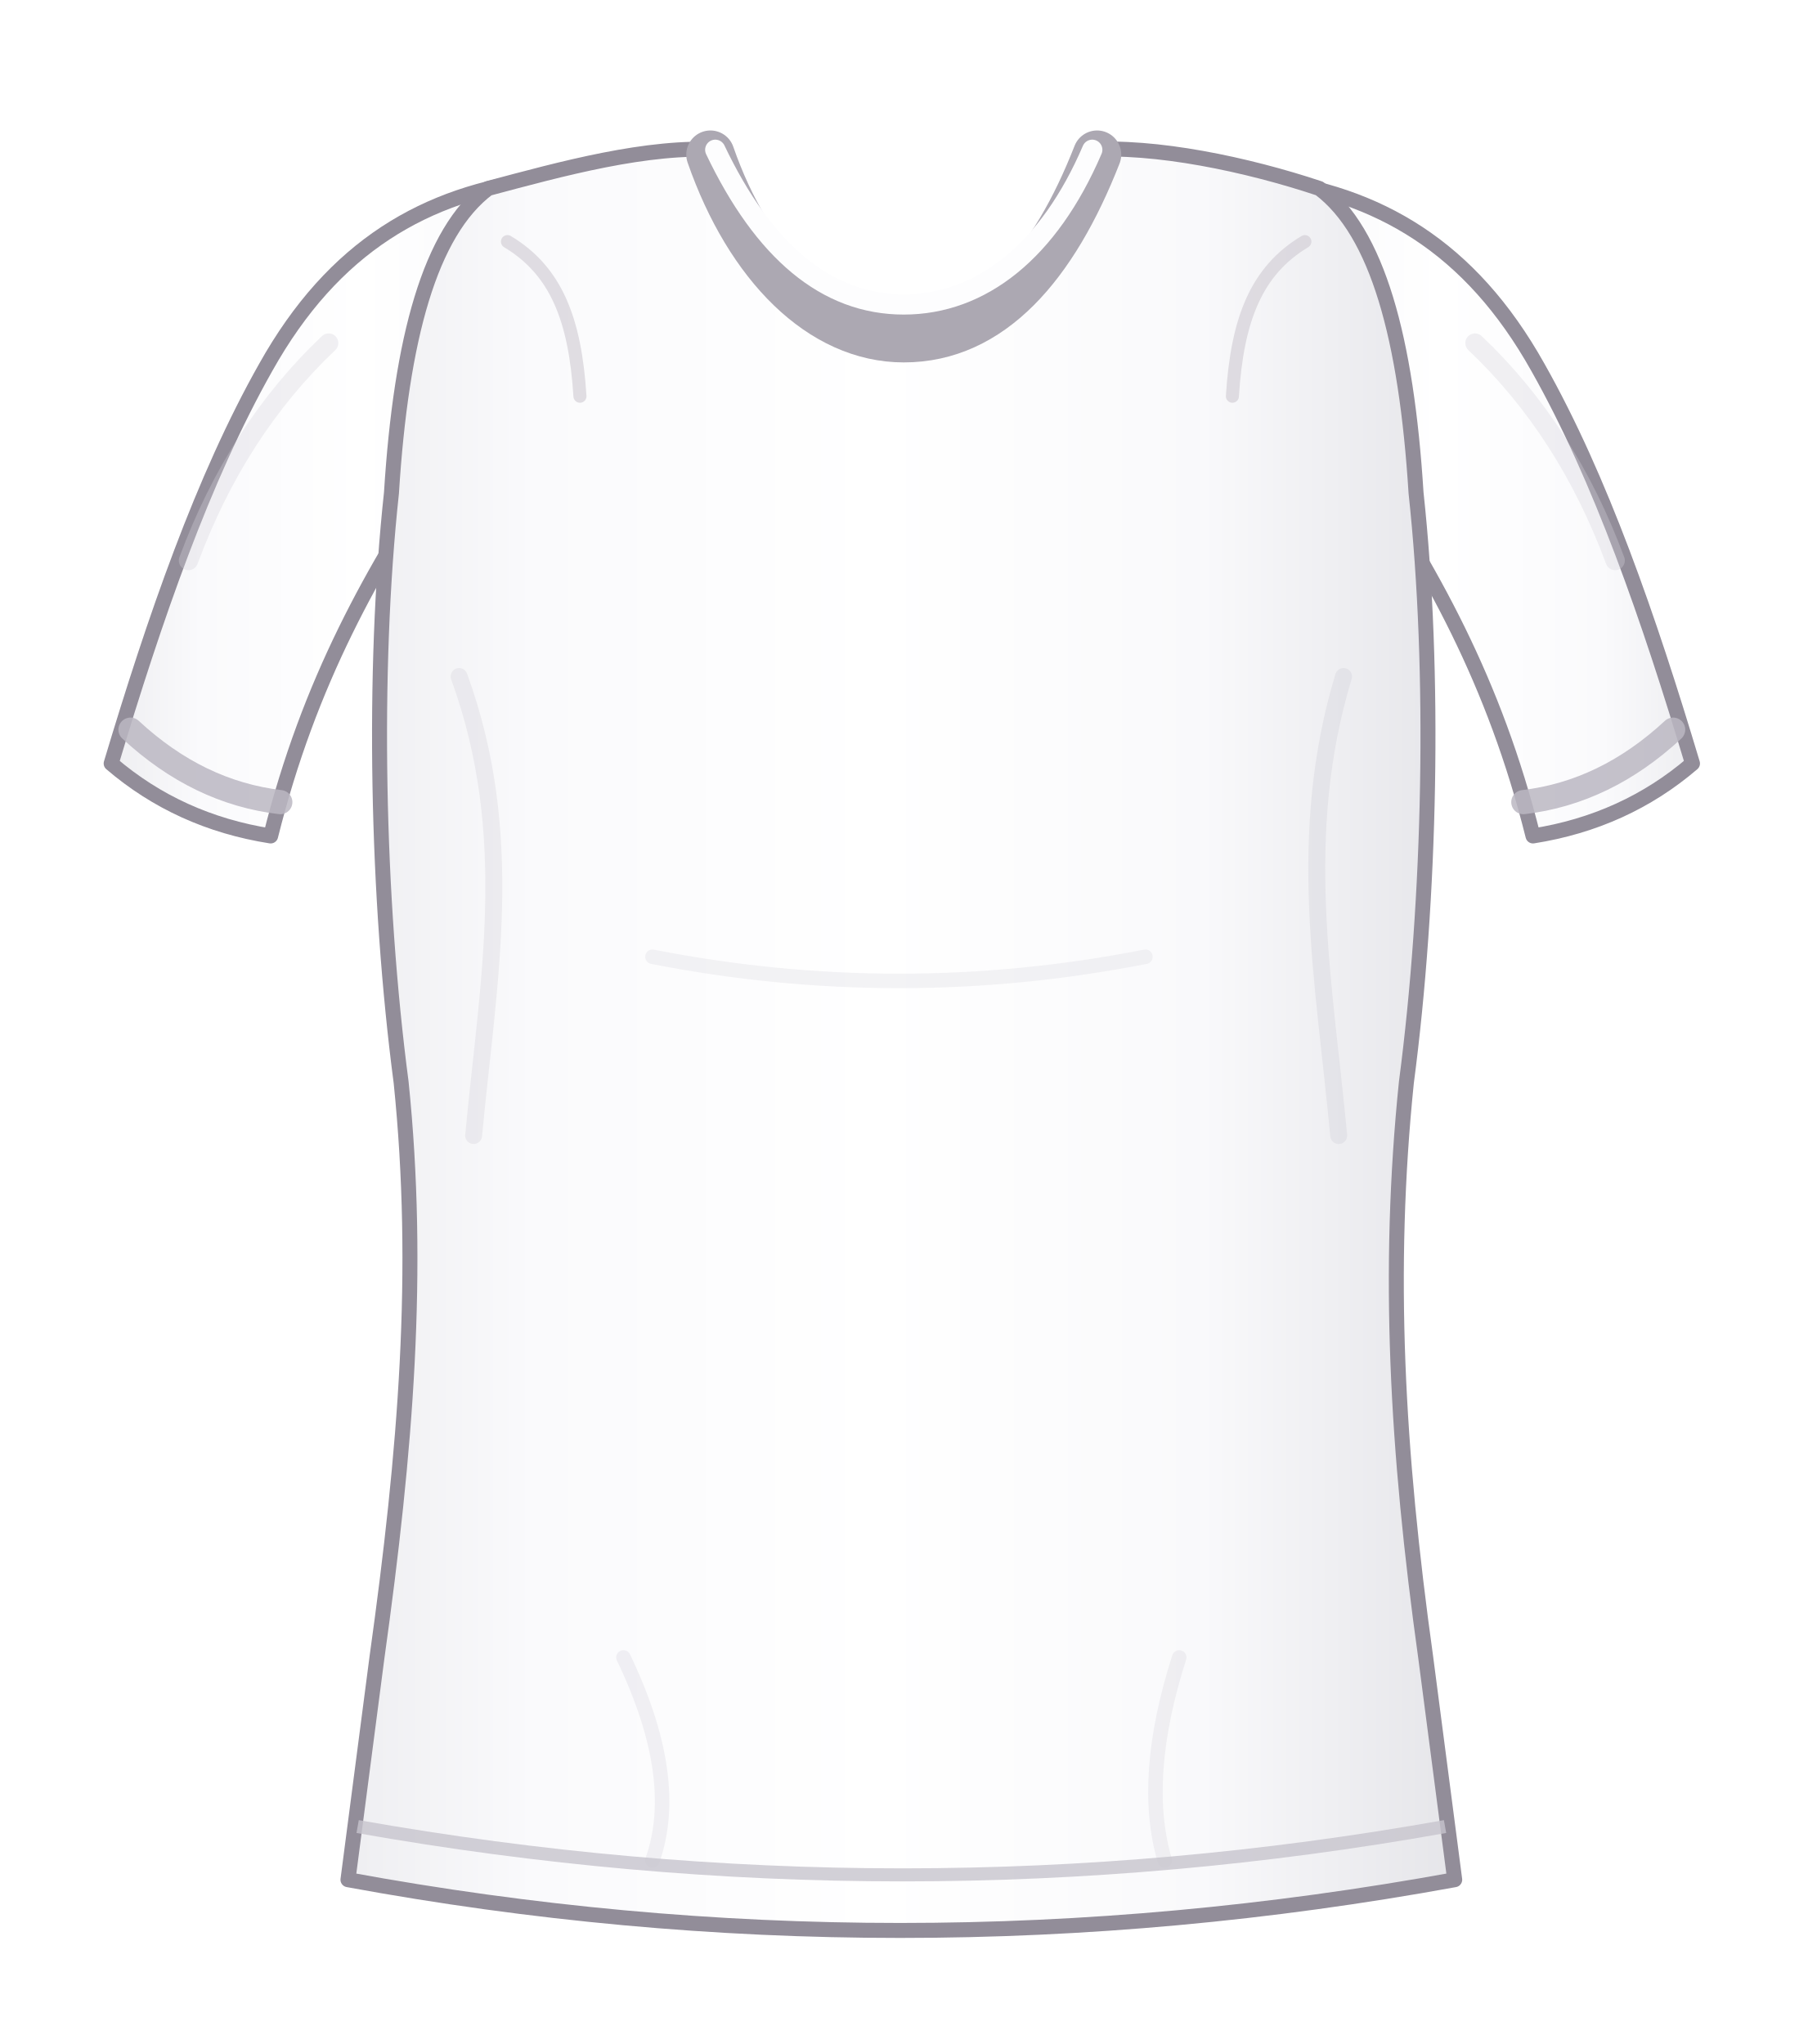
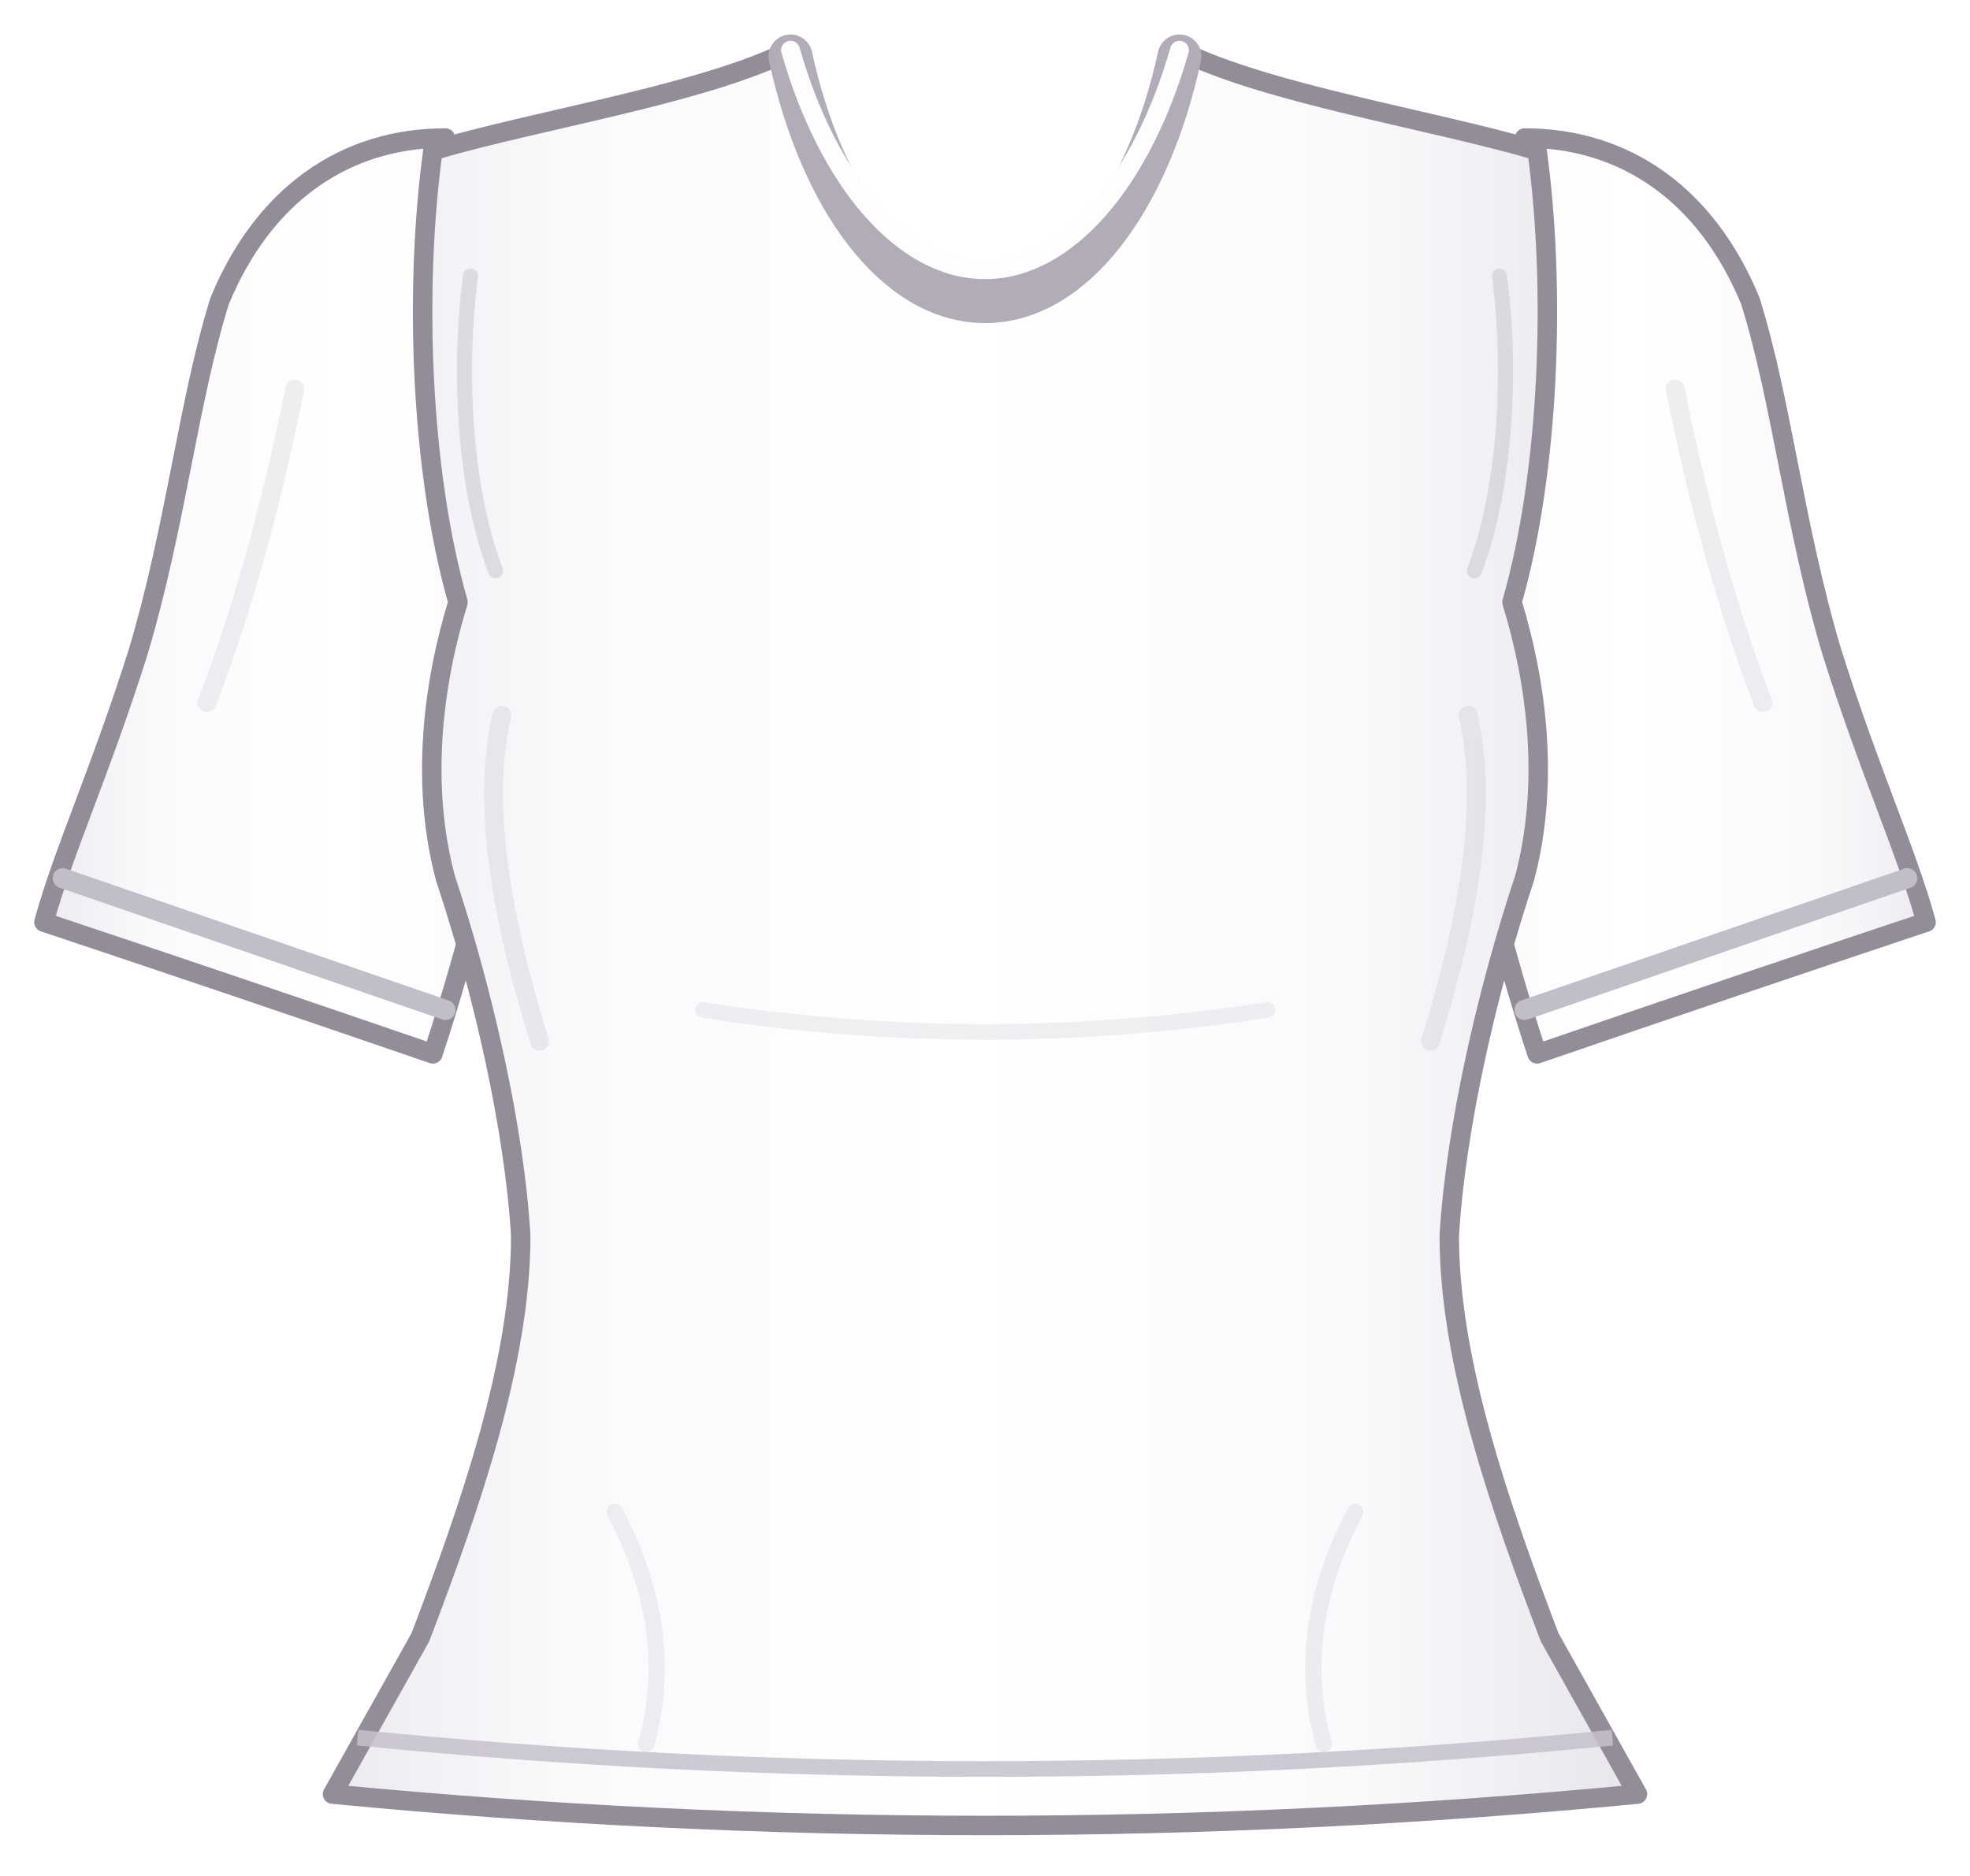
- <svg xmlns="http://www.w3.org/2000/svg" width="374" height="423" viewBox="142 952 374 423">
+ <svg xmlns="http://www.w3.org/2000/svg" width="314" height="299" viewBox="172 956 314 299">
  <defs>
    <linearGradient id="teeCotton" x1="0" y1="0" x2="1" y2="0">
-       <stop offset="0" stop-color="#EEEEF1" />
-       <stop offset=".17" stop-color="#FAFAFC" />
+       <stop offset="0" stop-color="#EDEBF0" />
+       <stop offset=".18" stop-color="#FAFAFC" />
      <stop offset=".48" stop-color="#FFFFFF" />
-       <stop offset=".77" stop-color="#F9F9FB" />
-       <stop offset="1" stop-color="#E5E5E9" />
+       <stop offset=".78" stop-color="#FAFAFC" />
+       <stop offset="1" stop-color="#E8E6EC" />
    </linearGradient>
  </defs>
-   <g>
-     <path d="M254 989 C230 992 211 1003 197 1028 C184 1051 174 1080 165 1110 Q179 1122 198 1125 C206 1093 219 1070 235 1046 C246 1028 260 1017 273 1012 Z" fill="url(#teeCotton)" />
-     <path d="M254 989 C230 992 211 1003 197 1028 C184 1051 174 1080 165 1110 Q179 1122 198 1125 C206 1093 219 1070 235 1046" fill="none" stroke="#928D99" stroke-width="3.1" stroke-linejoin="round" stroke-linecap="round" />
-     <path d="M169 1103 Q183 1116 200 1118" fill="none" stroke="#BBB7C2" stroke-width="5" opacity=".85" stroke-linecap="round" />
-     <path d="M181 1068 Q191 1041 210 1023" fill="none" stroke="#D4D2DA" stroke-width="4" opacity=".33" stroke-linecap="round" />
+   <path d="M243 978 C227 978 214 987 207 1004 C202 1020 200 1040 194 1060 C188 1079 182 1092 179 1103 Q209 1113 241 1124 C247 1106 251 1087 257 1070 C262 1052 273 1036 277 1019 C282 1000 267 978 243 978 Z" fill="url(#teeCotton)" />
+   <path d="M243 978 C227 978 214 987 207 1004 C202 1020 200 1040 194 1060 C188 1079 182 1092 179 1103 Q209 1113 241 1124 C247 1106 251 1087 257 1070" fill="none" stroke="#928D99" stroke-width="3.1" stroke-linejoin="round" stroke-linecap="round" />
+   <path d="M182 1096 Q211 1106 243 1117" fill="none" stroke="#C2BEC9" stroke-width="3.2" stroke-linecap="round" />
+   <path d="M219 1018 C215 1038 210 1055 205 1068" fill="none" stroke="#D7D4DD" stroke-width="3" opacity=".4" stroke-linecap="round" />
+   <g transform="translate(658 0) scale(-1 1)">
+     <path d="M243 978 C227 978 214 987 207 1004 C202 1020 200 1040 194 1060 C188 1079 182 1092 179 1103 Q209 1113 241 1124 C247 1106 251 1087 257 1070 C262 1052 273 1036 277 1019 C282 1000 267 978 243 978 Z" fill="url(#teeCotton)" />
+     <path d="M243 978 C227 978 214 987 207 1004 C202 1020 200 1040 194 1060 C188 1079 182 1092 179 1103 Q209 1113 241 1124 C247 1106 251 1087 257 1070" fill="none" stroke="#928D99" stroke-width="3.1" stroke-linejoin="round" stroke-linecap="round" />
+     <path d="M182 1096 Q211 1106 243 1117" fill="none" stroke="#C2BEC9" stroke-width="3.2" stroke-linecap="round" />
+     <path d="M219 1018 C215 1038 210 1055 205 1068" fill="none" stroke="#D7D4DD" stroke-width="3" opacity=".4" stroke-linecap="round" />
  </g>
-   <g transform="translate(657.2 0) scale(-1 1)">
-     <path d="M254 989 C230 992 211 1003 197 1028 C184 1051 174 1080 165 1110 Q179 1122 198 1125 C206 1093 219 1070 235 1046 C246 1028 260 1017 273 1012 Z" fill="url(#teeCotton)" />
-     <path d="M254 989 C230 992 211 1003 197 1028 C184 1051 174 1080 165 1110 Q179 1122 198 1125 C206 1093 219 1070 235 1046" fill="none" stroke="#928D99" stroke-width="3.1" stroke-linejoin="round" stroke-linecap="round" />
-     <path d="M169 1103 Q183 1116 200 1118" fill="none" stroke="#BBB7C2" stroke-width="5" opacity=".85" stroke-linecap="round" />
-     <path d="M181 1068 Q191 1041 210 1023" fill="none" stroke="#D4D2DA" stroke-width="4" opacity=".33" stroke-linecap="round" />
-   </g>
-   <path d="M291 983 C276 982 258 987 243 991 C231 1000 225 1022 223 1054 C219 1091 220 1138 225 1176 C229 1215 226 1252 220 1295 L214 1341 Q328 1362 443 1341 L437 1295 C431 1252 429 1215 433 1176 C438 1138 439 1091 435 1054 C433 1022 427 1000 415 991 C400 986 381 982 367 983 C357 1006 345 1017 329 1017 C312 1017 300 1006 291 983 Z" fill="url(#teeCotton)" stroke="#928D99" stroke-width="3.1" stroke-linejoin="round" />
-   <path d="M289 984 C297 1007 312 1022 329 1022 C347 1022 360 1007 369 984" fill="none" stroke="#ACA8B2" stroke-width="10" stroke-linecap="round" />
-   <path d="M290 983 C300 1004 313 1015 329 1015 C345 1015 359 1004 368 983" fill="none" stroke="#FDFDFE" stroke-width="4.2" stroke-linecap="round" />
-   <path d="M247 1002 C257 1008 261 1018 262 1034" fill="none" stroke="#D1CDD4" stroke-width="2.7" opacity=".65" stroke-linecap="round" />
-   <path d="M412 1002 C402 1008 398 1018 397 1034" fill="none" stroke="#D1CDD4" stroke-width="2.7" opacity=".65" stroke-linecap="round" />
-   <path d="M237 1092 C249 1125 243 1155 240 1187" stroke="#D6D4DA" stroke-width="3.5" fill="none" opacity=".36" stroke-linecap="round" />
-   <path d="M420 1092 C410 1125 416 1155 419 1187" stroke="#D1CFD7" stroke-width="3.5" fill="none" opacity=".36" stroke-linecap="round" />
-   <path d="M277 1150 Q328 1160 379 1150" fill="none" stroke="#DDDBE2" stroke-width="3" opacity=".34" stroke-linecap="round" />
-   <path d="M271 1295 Q283 1320 277 1337 M386 1295 Q378 1320 383 1337" fill="none" stroke="#D6D4DD" stroke-width="3" opacity=".32" stroke-linecap="round" />
-   <path d="M216 1330 Q329 1350 441 1330" fill="none" stroke="#C7C4CD" stroke-width="2.7" opacity=".8" />
+   <path d="M298 964 C284 971 258 975 241 980 C238 1002 239 1031 245 1052 C241 1065 239 1081 243 1096 C249 1114 254 1136 255 1153 C255 1173 247 1196 239 1217 L225 1242 Q329 1252 433 1242 L419 1217 C411 1196 403 1173 403 1153 C404 1136 409 1114 415 1096 C419 1081 417 1065 413 1052 C419 1031 420 1002 417 980 C400 975 374 971 360 964 C355 986 343 1001 329 1001 C315 1001 303 986 298 964 Z" fill="url(#teeCotton)" stroke="#928D99" stroke-width="3.1" stroke-linejoin="round" />
+   <path d="M298 965 C303 988 315 1004 329 1004 C343 1004 355 988 360 965" fill="none" stroke="#B1ACB8" stroke-width="7" stroke-linecap="round" />
+   <path d="M298 964 C304 985 316 999 329 999 C342 999 354 985 360 964" fill="none" stroke="#FDFDFE" stroke-width="3" stroke-linecap="round" />
+   <path d="M247 1000 C245 1015 246 1034 251 1047 M411 1000 C413 1015 412 1034 407 1047" fill="none" stroke="#D1CDD6" stroke-width="2.4" opacity=".65" stroke-linecap="round" />
+   <path d="M252 1070 C248 1087 254 1109 258 1122 M406 1070 C410 1087 404 1109 400 1122" fill="none" stroke="#D6D3DC" stroke-width="3" opacity=".45" stroke-linecap="round" />
+   <path d="M284 1117 Q329 1124 374 1117" fill="none" stroke="#DEDCE3" stroke-width="2.5" opacity=".45" stroke-linecap="round" />
+   <path d="M270 1197 Q280 1216 275 1234 M388 1197 Q378 1216 383 1234" fill="none" stroke="#D8D5DF" stroke-width="2.6" opacity=".4" stroke-linecap="round" />
+   <path d="M229 1233 Q329 1243 429 1233" fill="none" stroke="#C5C1CD" stroke-width="2.5" opacity=".85" />
</svg>
